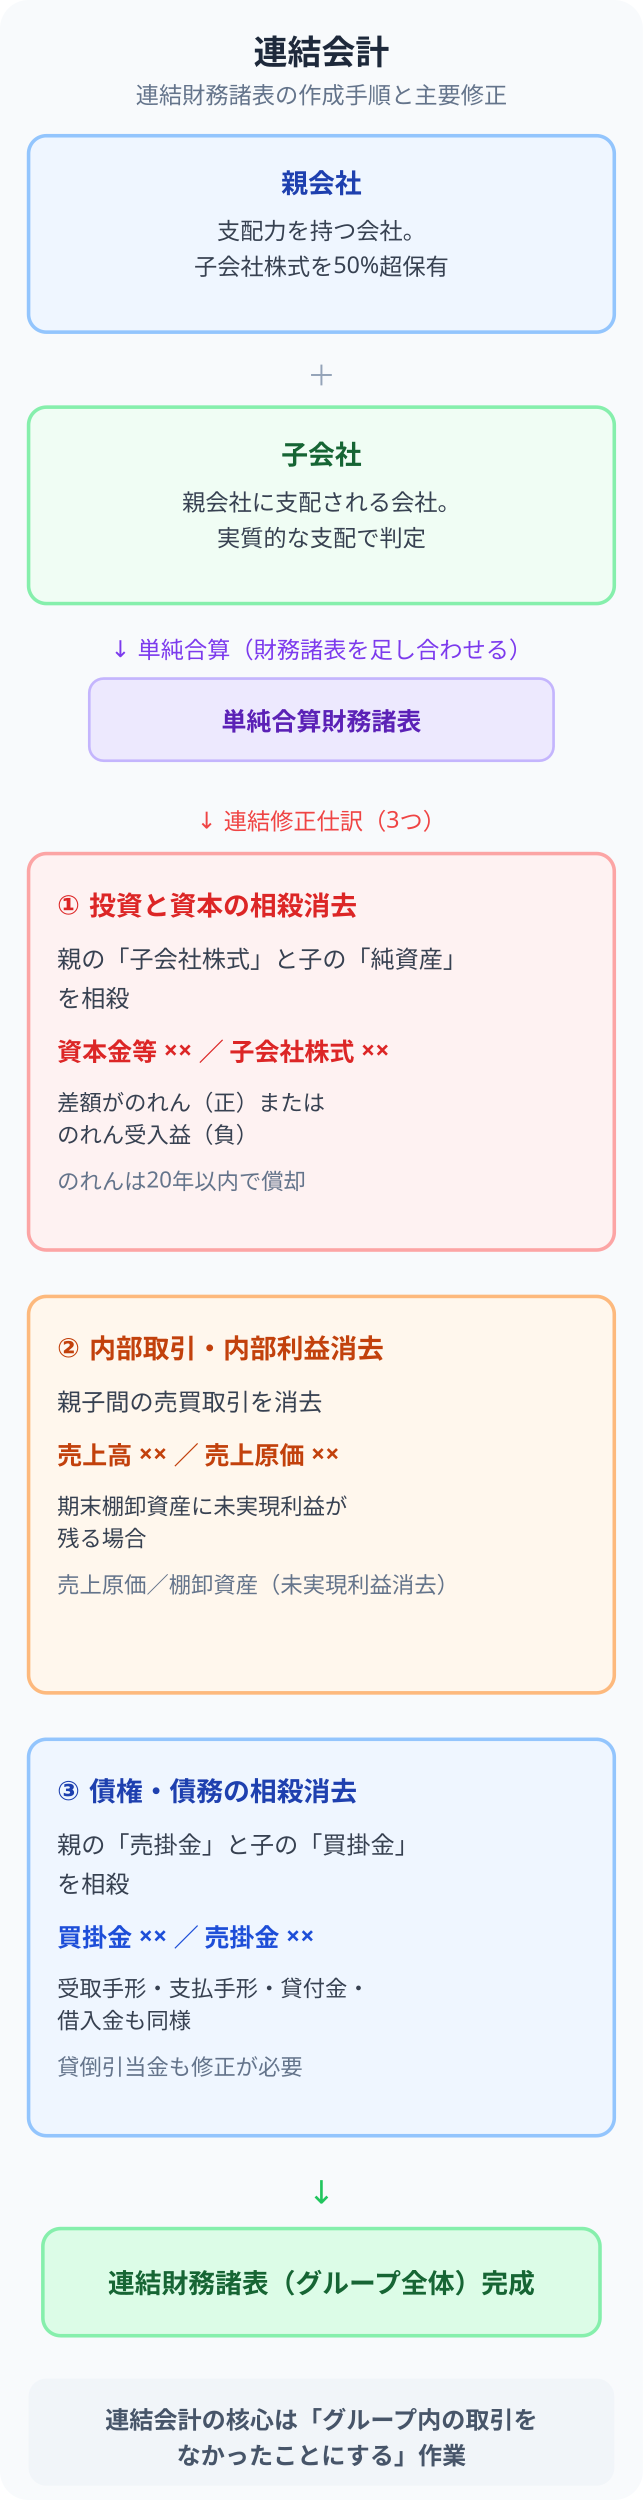
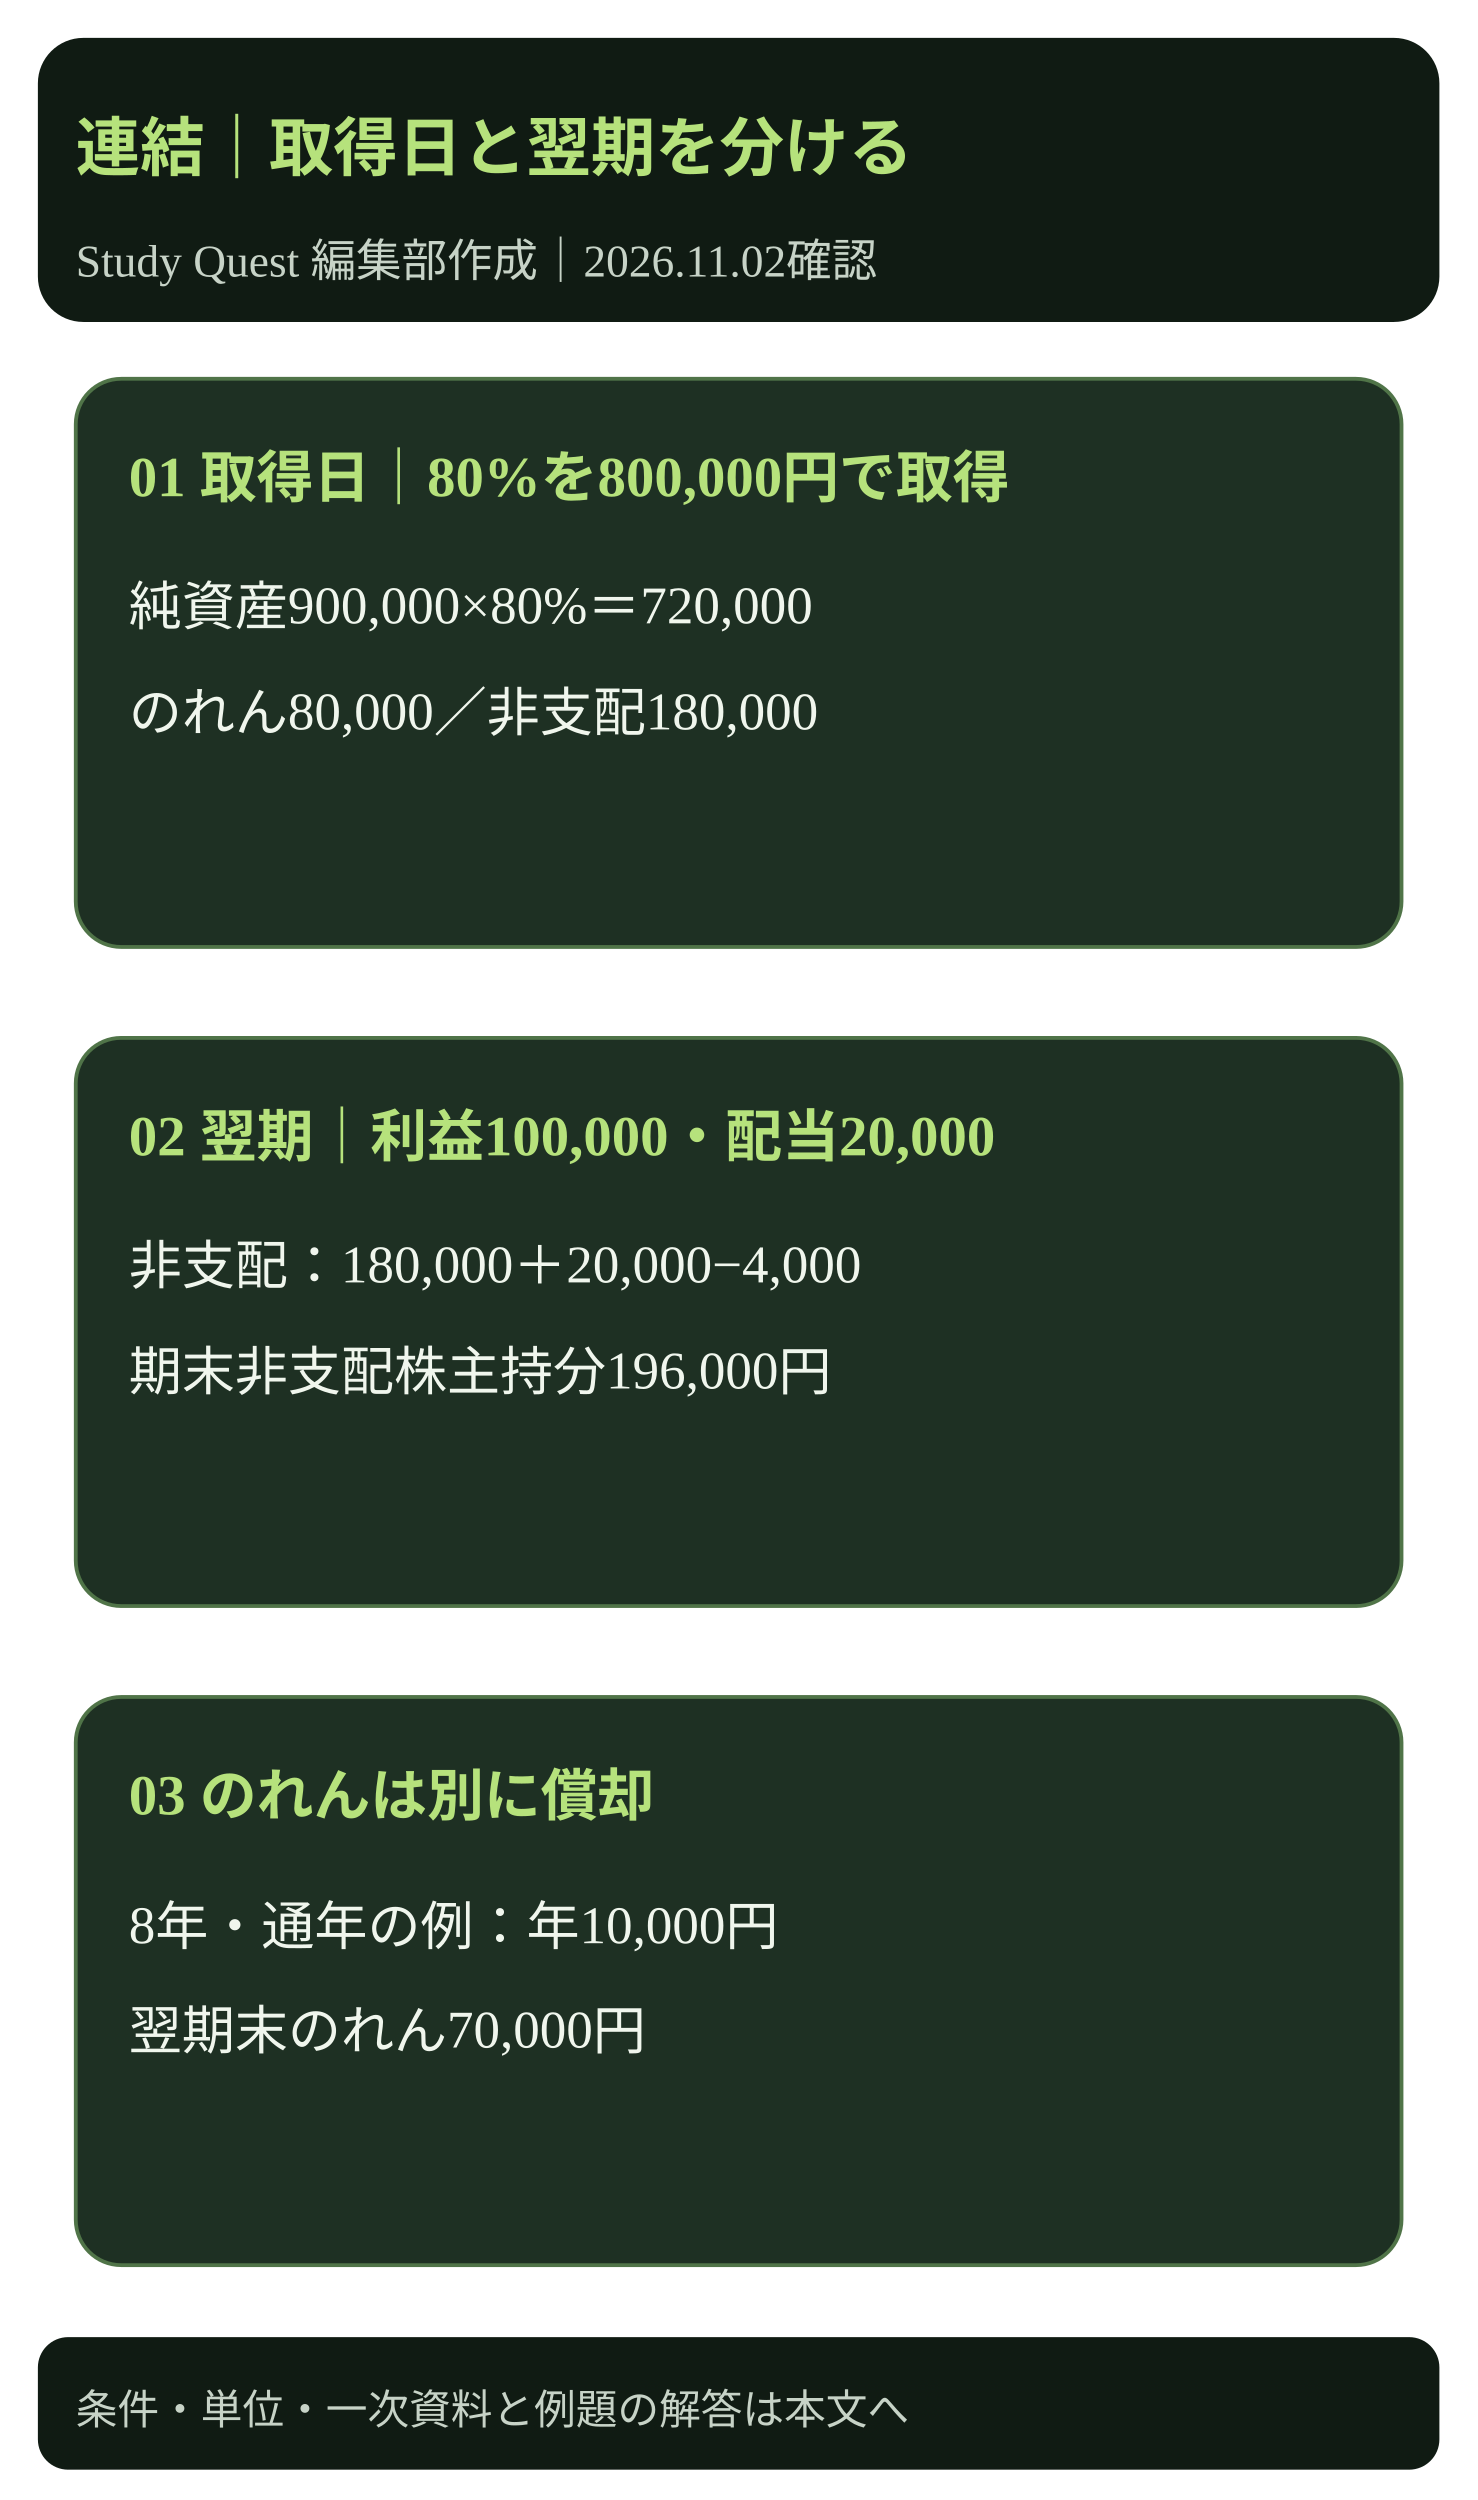
- <svg xmlns="http://www.w3.org/2000/svg" viewBox="0 0 360 1400" width="360" height="1400" role="img" aria-labelledby="t d">
-   <defs>
-     <style>text{font-family:'Noto Sans JP','Hiragino Sans',sans-serif;}</style>
-   </defs>
-   <rect width="360" height="1400" rx="16" fill="#F8FAFC" />
-   <text x="180" y="36" text-anchor="middle" font-size="19" font-weight="700" fill="#1E293B">連結会計</text>
-   <text x="180" y="58" text-anchor="middle" font-size="13" fill="#64748B">連結財務諸表の作成手順と主要修正</text>
-   <rect x="16" y="76" width="328" height="110" rx="10" fill="#EFF6FF" stroke="#93C5FD" stroke-width="2" />
-   <text x="180" y="108" text-anchor="middle" font-size="15" font-weight="700" fill="#1E40AF">親会社</text>
-   <text x="180" y="134" text-anchor="middle" font-size="13" fill="#374151">支配力を持つ会社。</text>
-   <text x="180" y="154" text-anchor="middle" font-size="13" fill="#374151">子会社株式を50%超保有</text>
-   <text x="180" y="216" text-anchor="middle" font-size="16" fill="#94A3B8">＋</text>
-   <rect x="16" y="228" width="328" height="110" rx="10" fill="#F0FDF4" stroke="#86EFAC" stroke-width="2" />
-   <text x="180" y="260" text-anchor="middle" font-size="15" font-weight="700" fill="#166534">子会社</text>
-   <text x="180" y="286" text-anchor="middle" font-size="13" fill="#374151">親会社に支配される会社。</text>
-   <text x="180" y="306" text-anchor="middle" font-size="13" fill="#374151">実質的な支配で判定</text>
-   <text x="180" y="368" text-anchor="middle" font-size="13" fill="#7C3AED">↓ 単純合算（財務諸表を足し合わせる）</text>
-   <rect x="50" y="380" width="260" height="46" rx="8" fill="#EDE9FE" stroke="#C4B5FD" stroke-width="1.5" />
-   <text x="180" y="409" text-anchor="middle" font-size="14" font-weight="700" fill="#5B21B6">単純合算財務諸表</text>
-   <text x="180" y="464" text-anchor="middle" font-size="13" fill="#EF4444">↓ 連結修正仕訳（3つ）</text>
-   <rect x="16" y="478" width="328" height="222" rx="10" fill="#FEF2F2" stroke="#FCA5A5" stroke-width="2" />
-   <text x="32" y="512" font-size="15" font-weight="700" fill="#DC2626">① 投資と資本の相殺消去</text>
-   <text x="32" y="542" font-size="13.5" fill="#374151">親の「子会社株式」と子の「純資産」</text>
-   <text x="32" y="564" font-size="13.5" fill="#374151">を相殺</text>
-   <text x="32" y="594" font-size="14" font-weight="700" fill="#DC2626">資本金等 ×× ／ 子会社株式 ××</text>
-   <text x="32" y="622" font-size="12.5" fill="#374151">差額がのれん（正）または</text>
-   <text x="32" y="640" font-size="12.5" fill="#374151">のれん受入益（負）</text>
-   <text x="32" y="666" font-size="12.5" fill="#64748B">のれんは20年以内で償却</text>
-   <rect x="16" y="726" width="328" height="222" rx="10" fill="#FFF7ED" stroke="#FDB97D" stroke-width="2" />
-   <text x="32" y="760" font-size="15" font-weight="700" fill="#C2410C">② 内部取引・内部利益消去</text>
-   <text x="32" y="790" font-size="13.5" fill="#374151">親子間の売買取引を消去</text>
-   <text x="32" y="820" font-size="14" font-weight="700" fill="#C2410C">売上高 ×× ／ 売上原価 ××</text>
-   <text x="32" y="848" font-size="12.5" fill="#374151">期末棚卸資産に未実現利益が</text>
-   <text x="32" y="866" font-size="12.5" fill="#374151">残る場合</text>
-   <text x="32" y="892" font-size="12.5" fill="#64748B">売上原価／棚卸資産（未実現利益消去）</text>
-   <rect x="16" y="974" width="328" height="222" rx="10" fill="#EFF6FF" stroke="#93C5FD" stroke-width="2" />
-   <text x="32" y="1008" font-size="15" font-weight="700" fill="#1E40AF">③ 債権・債務の相殺消去</text>
-   <text x="32" y="1038" font-size="13.5" fill="#374151">親の「売掛金」と子の「買掛金」</text>
-   <text x="32" y="1060" font-size="13.5" fill="#374151">を相殺</text>
-   <text x="32" y="1090" font-size="14" font-weight="700" fill="#1D4ED8">買掛金 ×× ／ 売掛金 ××</text>
-   <text x="32" y="1118" font-size="12.5" fill="#374151">受取手形・支払手形・貸付金・</text>
-   <text x="32" y="1136" font-size="12.5" fill="#374151">借入金も同様</text>
-   <text x="32" y="1162" font-size="12.5" fill="#64748B">貸倒引当金も修正が必要</text>
-   <text x="180" y="1234" text-anchor="middle" font-size="18" fill="#22C55E">↓</text>
-   <rect x="24" y="1248" width="312" height="60" rx="10" fill="#DCFCE7" stroke="#86EFAC" stroke-width="2" />
-   <text x="180" y="1284" text-anchor="middle" font-size="15" font-weight="700" fill="#166534">連結財務諸表（グループ全体）完成</text>
-   <rect x="16" y="1332" width="328" height="60" rx="10" fill="#F1F5F9" />
-   <text x="180" y="1360" text-anchor="middle" font-size="13.5" font-weight="700" fill="#475569">連結会計の核心は「グループ内の取引を</text>
-   <text x="180" y="1380" text-anchor="middle" font-size="13.5" font-weight="700" fill="#475569">なかったことにする」作業</text>
+ <svg xmlns="http://www.w3.org/2000/svg" width="390" height="660" viewBox="0 0 390 660" role="img" aria-labelledby="title desc">
+   <rect x="10" y="10" width="370" height="75" rx="12" fill="#101B13" />
+   <rect x="10" y="617" width="370" height="35" rx="8" fill="#101B13" />
+   <g font-family="M PLUS 1, Hiragino Kaku Gothic ProN, sans-serif">
+     <text x="20" y="45" font-size="17" font-weight="700" fill="#B6E27C">連結｜取得日と翌期を分ける</text>
+     <text x="20" y="73" font-size="12" fill="#C7D3C7">Study Quest 編集部作成｜2026.11.02確認</text>
+     <rect x="20" y="100" width="350" height="150" rx="12" fill="#1E3023" stroke="#507448" />
+     <text x="34" y="131" font-size="15" font-weight="700" fill="#B6E27C">01 取得日｜80%を800,000円で取得</text>
+     <text x="34" y="165" font-size="14" fill="#F0F6ED">純資産900,000×80%＝720,000</text>
+     <text x="34" y="193" font-size="14" fill="#F0F6ED">のれん80,000／非支配180,000</text>
+     <rect x="20" y="274" width="350" height="150" rx="12" fill="#1E3023" stroke="#507448" />
+     <text x="34" y="305" font-size="15" font-weight="700" fill="#B6E27C">02 翌期｜利益100,000・配当20,000</text>
+     <text x="34" y="339" font-size="14" fill="#F0F6ED">非支配：180,000＋20,000−4,000</text>
+     <text x="34" y="367" font-size="14" fill="#F0F6ED">期末非支配株主持分196,000円</text>
+     <rect x="20" y="448" width="350" height="150" rx="12" fill="#1E3023" stroke="#507448" />
+     <text x="34" y="479" font-size="15" font-weight="700" fill="#B6E27C">03 のれんは別に償却</text>
+     <text x="34" y="513" font-size="14" fill="#F0F6ED">8年・通年の例：年10,000円</text>
+     <text x="34" y="541" font-size="14" fill="#F0F6ED">翌期末のれん70,000円</text>
+     <text x="20" y="640" font-size="11" fill="#C7D3C7">条件・単位・一次資料と例題の解答は本文へ</text>
+   </g>
</svg>
